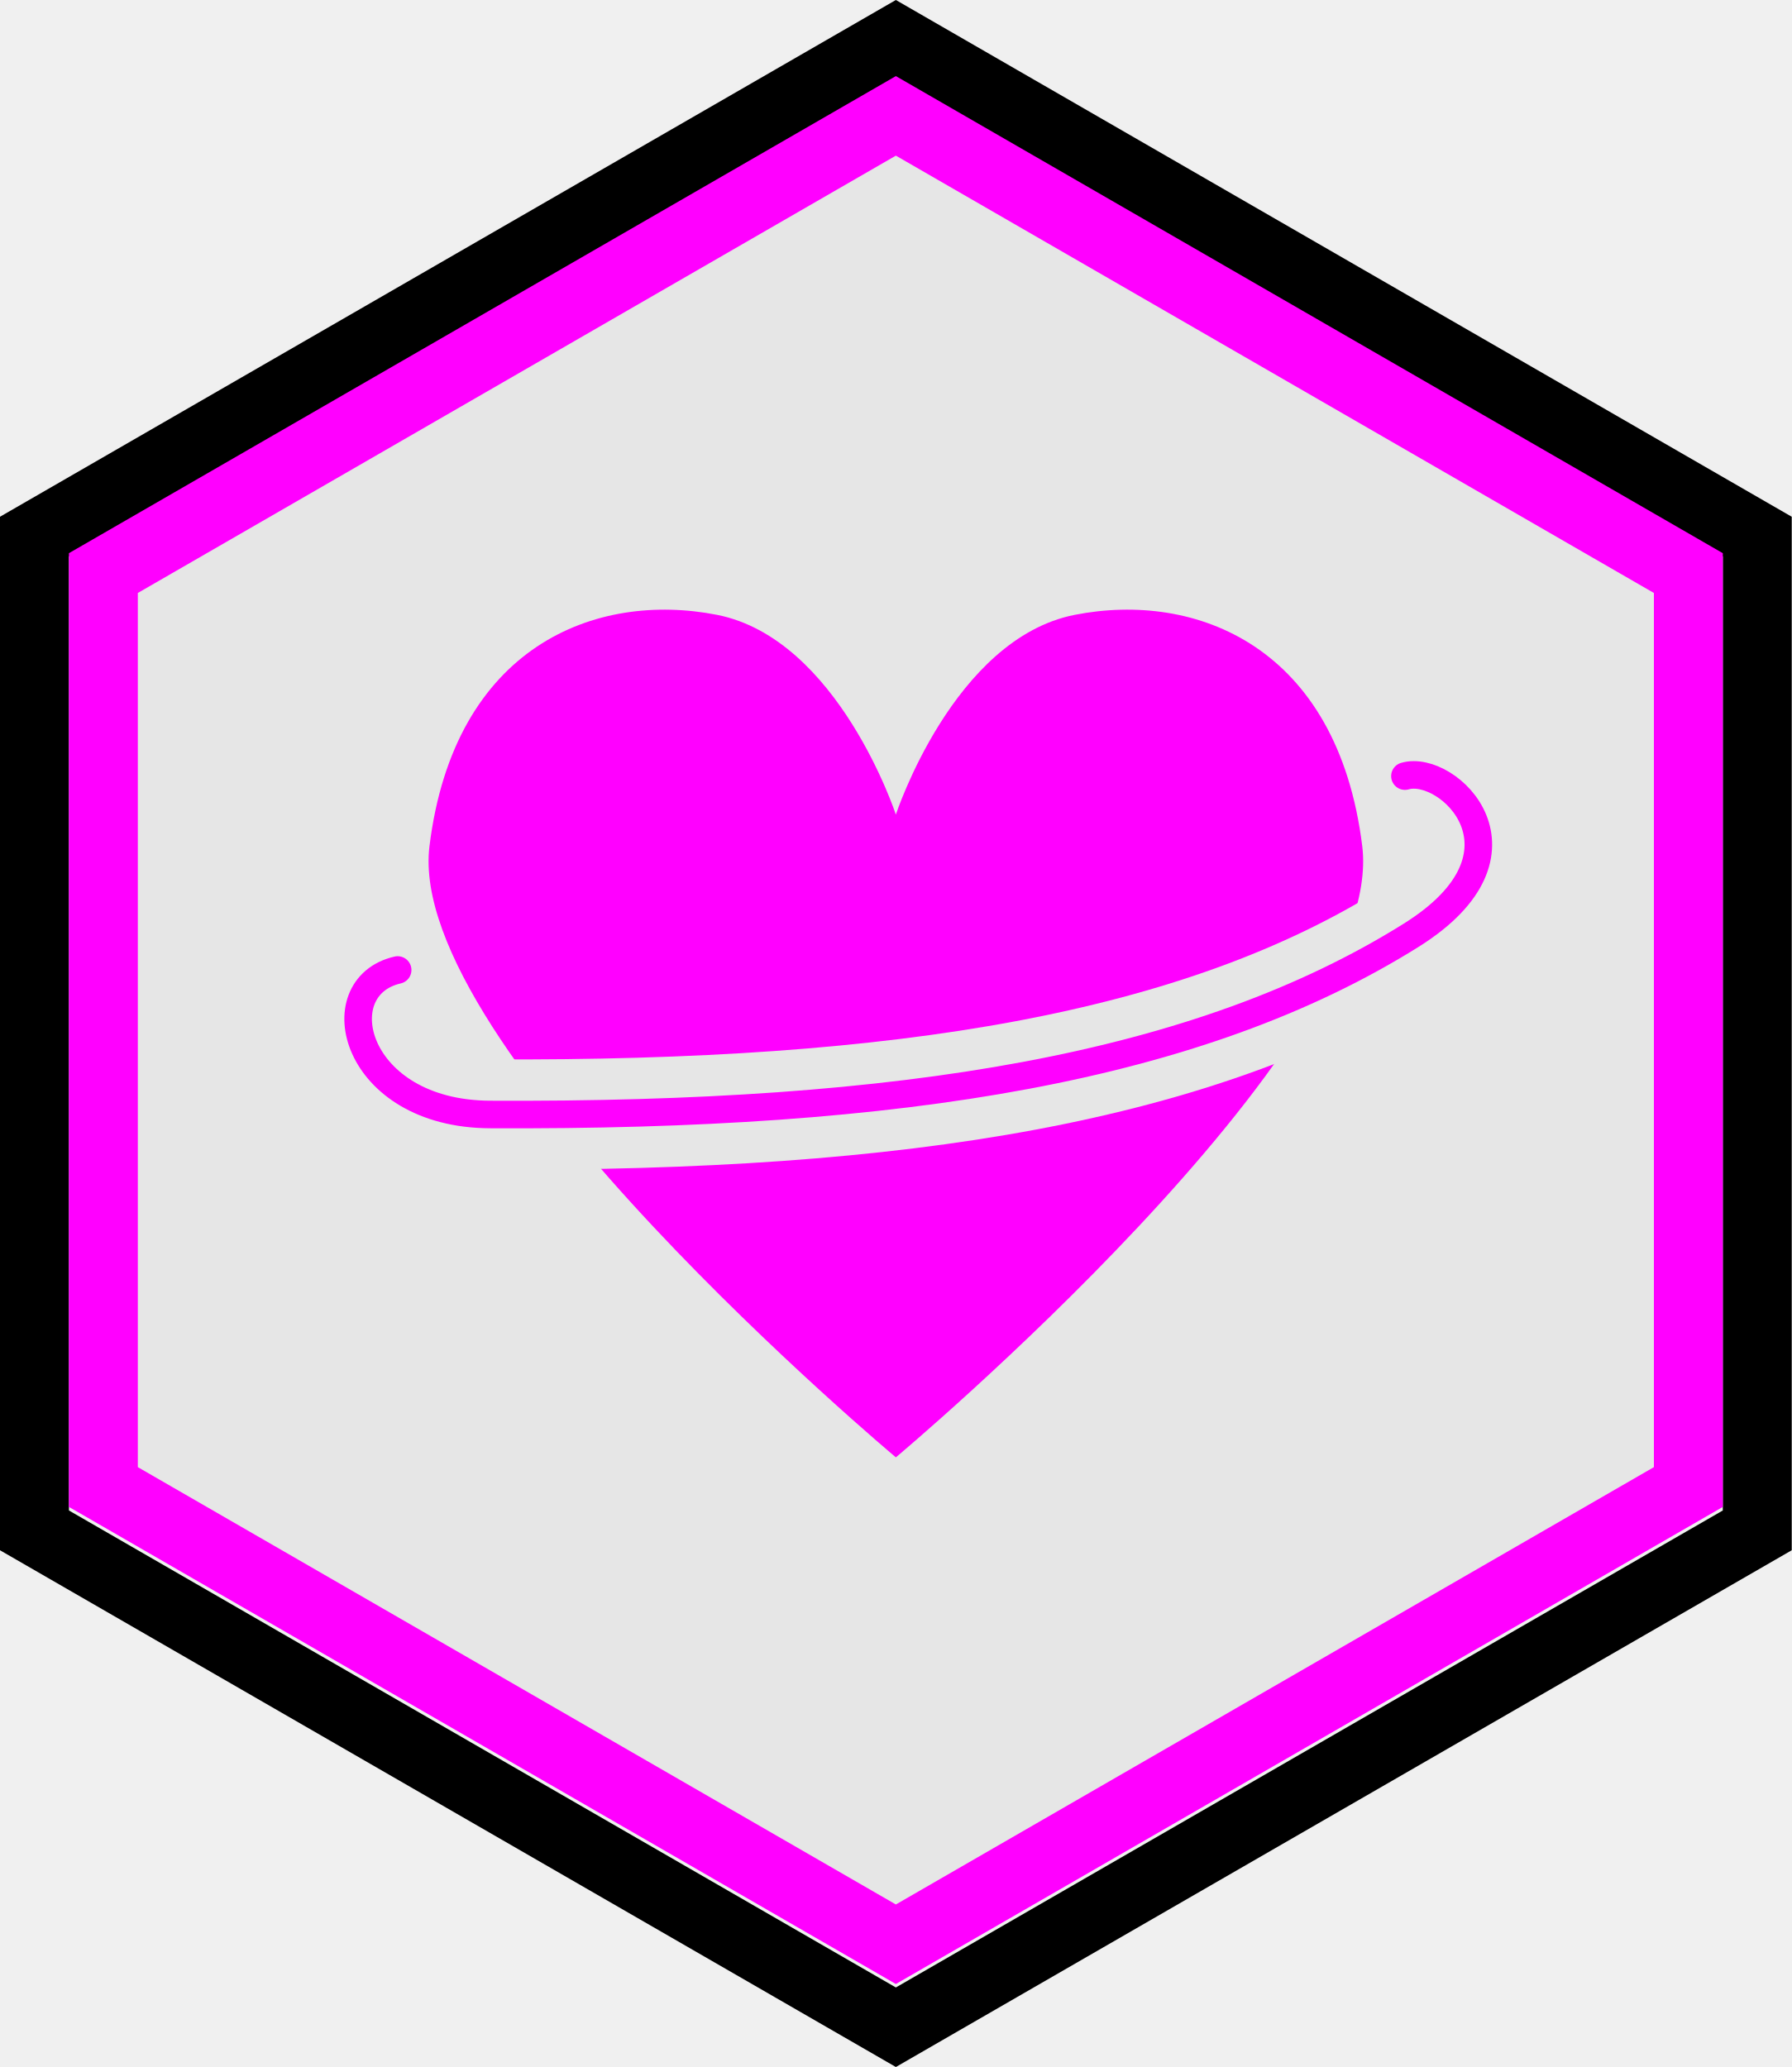
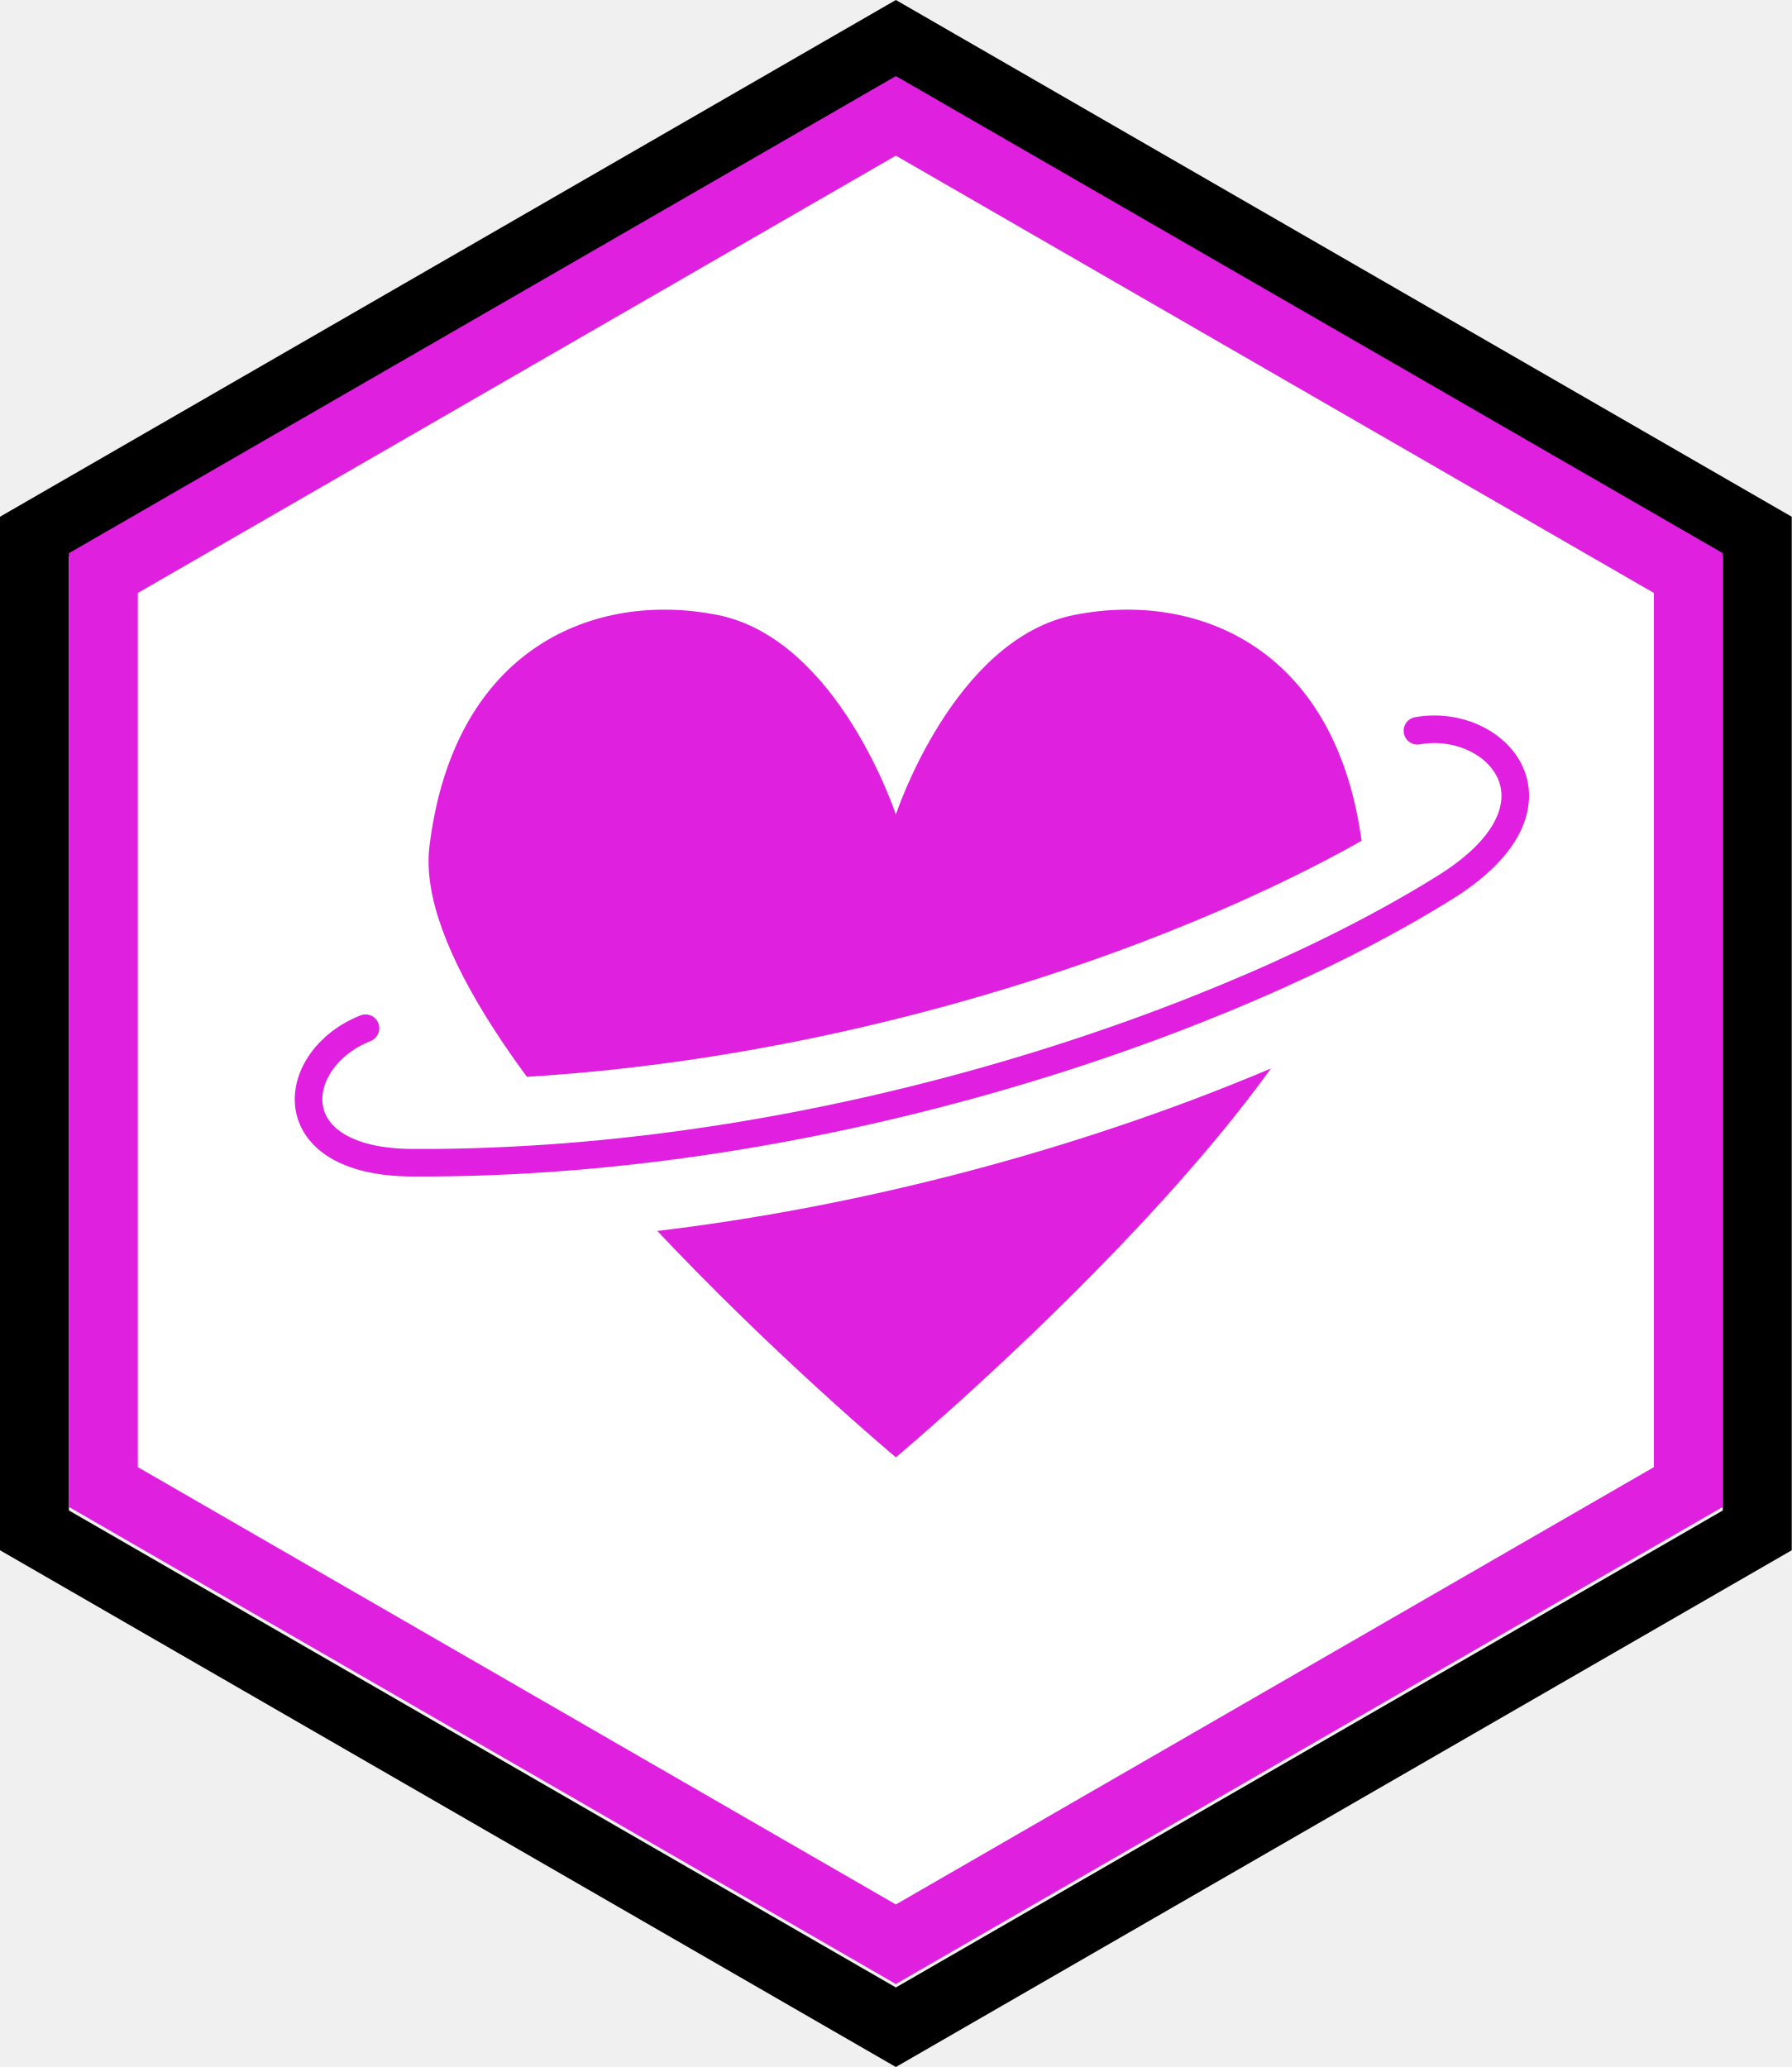
<svg xmlns="http://www.w3.org/2000/svg" viewBox="0 0 130 150" version="1.1" id="svg1" width="130" height="150" xml:space="preserve">
  <defs id="defs1">
-     <mask maskUnits="userSpaceOnUse" id="mask-powermask-path-effect6">
-       <path id="mask-powermask-path-effect6_box" style="fill:#ffffff;fill-opacity:1" d="M 30.095,43.242 H 99.905 V 106.758 H 30.095 Z" />
-       <path style="fill:none;stroke:#000000;stroke-width:8;stroke-linecap:square;stroke-linejoin:miter;stroke-dasharray:none" d="M 35.551,80.878 C 65.504,81.025 86.995,77.499 102.382,67.875" id="path6" />
+     <mask maskUnits="userSpaceOnUse" id="mask-powermask-path-effect4">
+       <path id="mask-powermask-path-effect4_box" style="fill:#ffffff;fill-opacity:1" d="M 30.095,43.242 H 99.905 V 106.758 H 30.095 Z" />
+       <path style="fill:none;stroke:#000000;stroke-width:12;stroke-linecap:round;stroke-linejoin:round;stroke-dasharray:none" d="M 29.926,84.378 C 59.879,84.525 89.495,73.999 104.882,64.375" id="path4" />
    </mask>
+     <filter id="mask-powermask-path-effect4_inverse" style="color-interpolation-filters:sRGB" height="100" width="100" x="-50" y="-50">
+       <feColorMatrix id="mask-powermask-path-effect4_primitive1" values="1" type="saturate" result="fbSourceGraphic" />
+       <feColorMatrix id="mask-powermask-path-effect4_primitive2" values="-1 0 0 0 1 0 -1 0 0 1 0 0 -1 0 1 0 0 0 1 0 " in="fbSourceGraphic" />
+     </filter>
  </defs>
  <polygon points="61.8,53.78 31,71.56 0.2,53.78 0.2,18.22 31,0.44 61.8,18.22 " fill="none" stroke="#ff3b57" stroke-width="1" id="polygon1-5" style="display:inline;mix-blend-mode:normal;fill:none;fill-opacity:1;stroke:#000000;stroke-width:2.465;stroke-dasharray:none;stroke-dashoffset:0;stroke-opacity:1" transform="matrix(2.029196,0,0,2.027961,2.09495,1.993413)" />
-   <path id="polygon1" style="display:inline;mix-blend-mode:normal;fill:#e6e6e6;stroke:#ff00ff;stroke-width:5;stroke-dasharray:none;stroke-opacity:1" d="m 7.5,41.588 c 0,22.108 0,44.216 0,66.324 19.167,11.06 38.333,22.12 57.5,33.18 19.167,-11.06 38.333,-22.12 57.5,-33.18 0,-22.108 0,-44.216 0,-66.324 C 103.333,30.528 84.167,19.468 65,8.408 45.833,19.468 26.667,30.528 7.5,41.588 Z" />
-   <path style="fill:none;stroke:#ff00ff;stroke-width:2;stroke-linecap:round;stroke-linejoin:round;stroke-dasharray:none;stroke-opacity:1" d="m 28.852,70.391 c -5.391,1.232 -3.194,10.438 6.698,10.487 29.953,0.147 51.445,-3.378 66.831,-13.003 9.554,-5.976 2.676,-12.472 -0.445,-11.554" id="path2" />
-   <path style="fill:#ff00ff;stroke:none;stroke-linecap:square;stroke-linejoin:round;fill-opacity:1" d="M 31.16,61.412 C 32.949,46.899 43.224,42.889 52.02,44.618 60.815,46.348 65,59.114 65,59.114 c 0,0 4.185,-12.766 12.98,-14.496 8.796,-1.73 19.071,2.281 20.86,16.794 C 100.628,75.925 65,105.758 65,105.758 c 0,0 -35.628,-29.833 -33.84,-44.346 z" id="path1" mask="url(#mask-powermask-path-effect6)" />
+   <path id="polygon1" style="display:inline;mix-blend-mode:normal;fill:#ffffff;stroke:#df20df;stroke-width:5;stroke-dasharray:none;stroke-opacity:1" d="m 7.5,41.588 c 0,22.108 0,44.216 0,66.324 19.167,11.06 38.333,22.12 57.5,33.18 19.167,-11.06 38.333,-22.12 57.5,-33.18 0,-22.108 0,-44.216 0,-66.324 C 103.333,30.528 84.167,19.468 65,8.408 45.833,19.468 26.667,30.528 7.5,41.588 Z" />
+   <path style="fill:#df20df;stroke:none;stroke-linecap:square;stroke-linejoin:round;fill-opacity:1" d="M 31.16,61.412 C 32.949,46.899 43.224,42.889 52.02,44.618 60.815,46.348 65,59.114 65,59.114 c 0,0 4.185,-12.766 12.98,-14.496 8.796,-1.73 19.071,2.281 20.86,16.794 C 100.628,75.925 65,105.758 65,105.758 c 0,0 -35.628,-29.833 -33.84,-44.346 z" id="path1" mask="url(#mask-powermask-path-effect4)" />
+   <path style="fill:none;stroke:#e01fe0;stroke-width:2;stroke-linecap:round;stroke-linejoin:round;stroke-dasharray:none;stroke-opacity:1" d="m 26.52,74.617 c -5.568,2.205 -6.487,9.712 3.405,9.761 29.953,0.147 59.57,-10.378 74.956,-20.003 9.554,-5.976 3.664,-12.371 -2.039,-11.343" id="path2" />
</svg>
